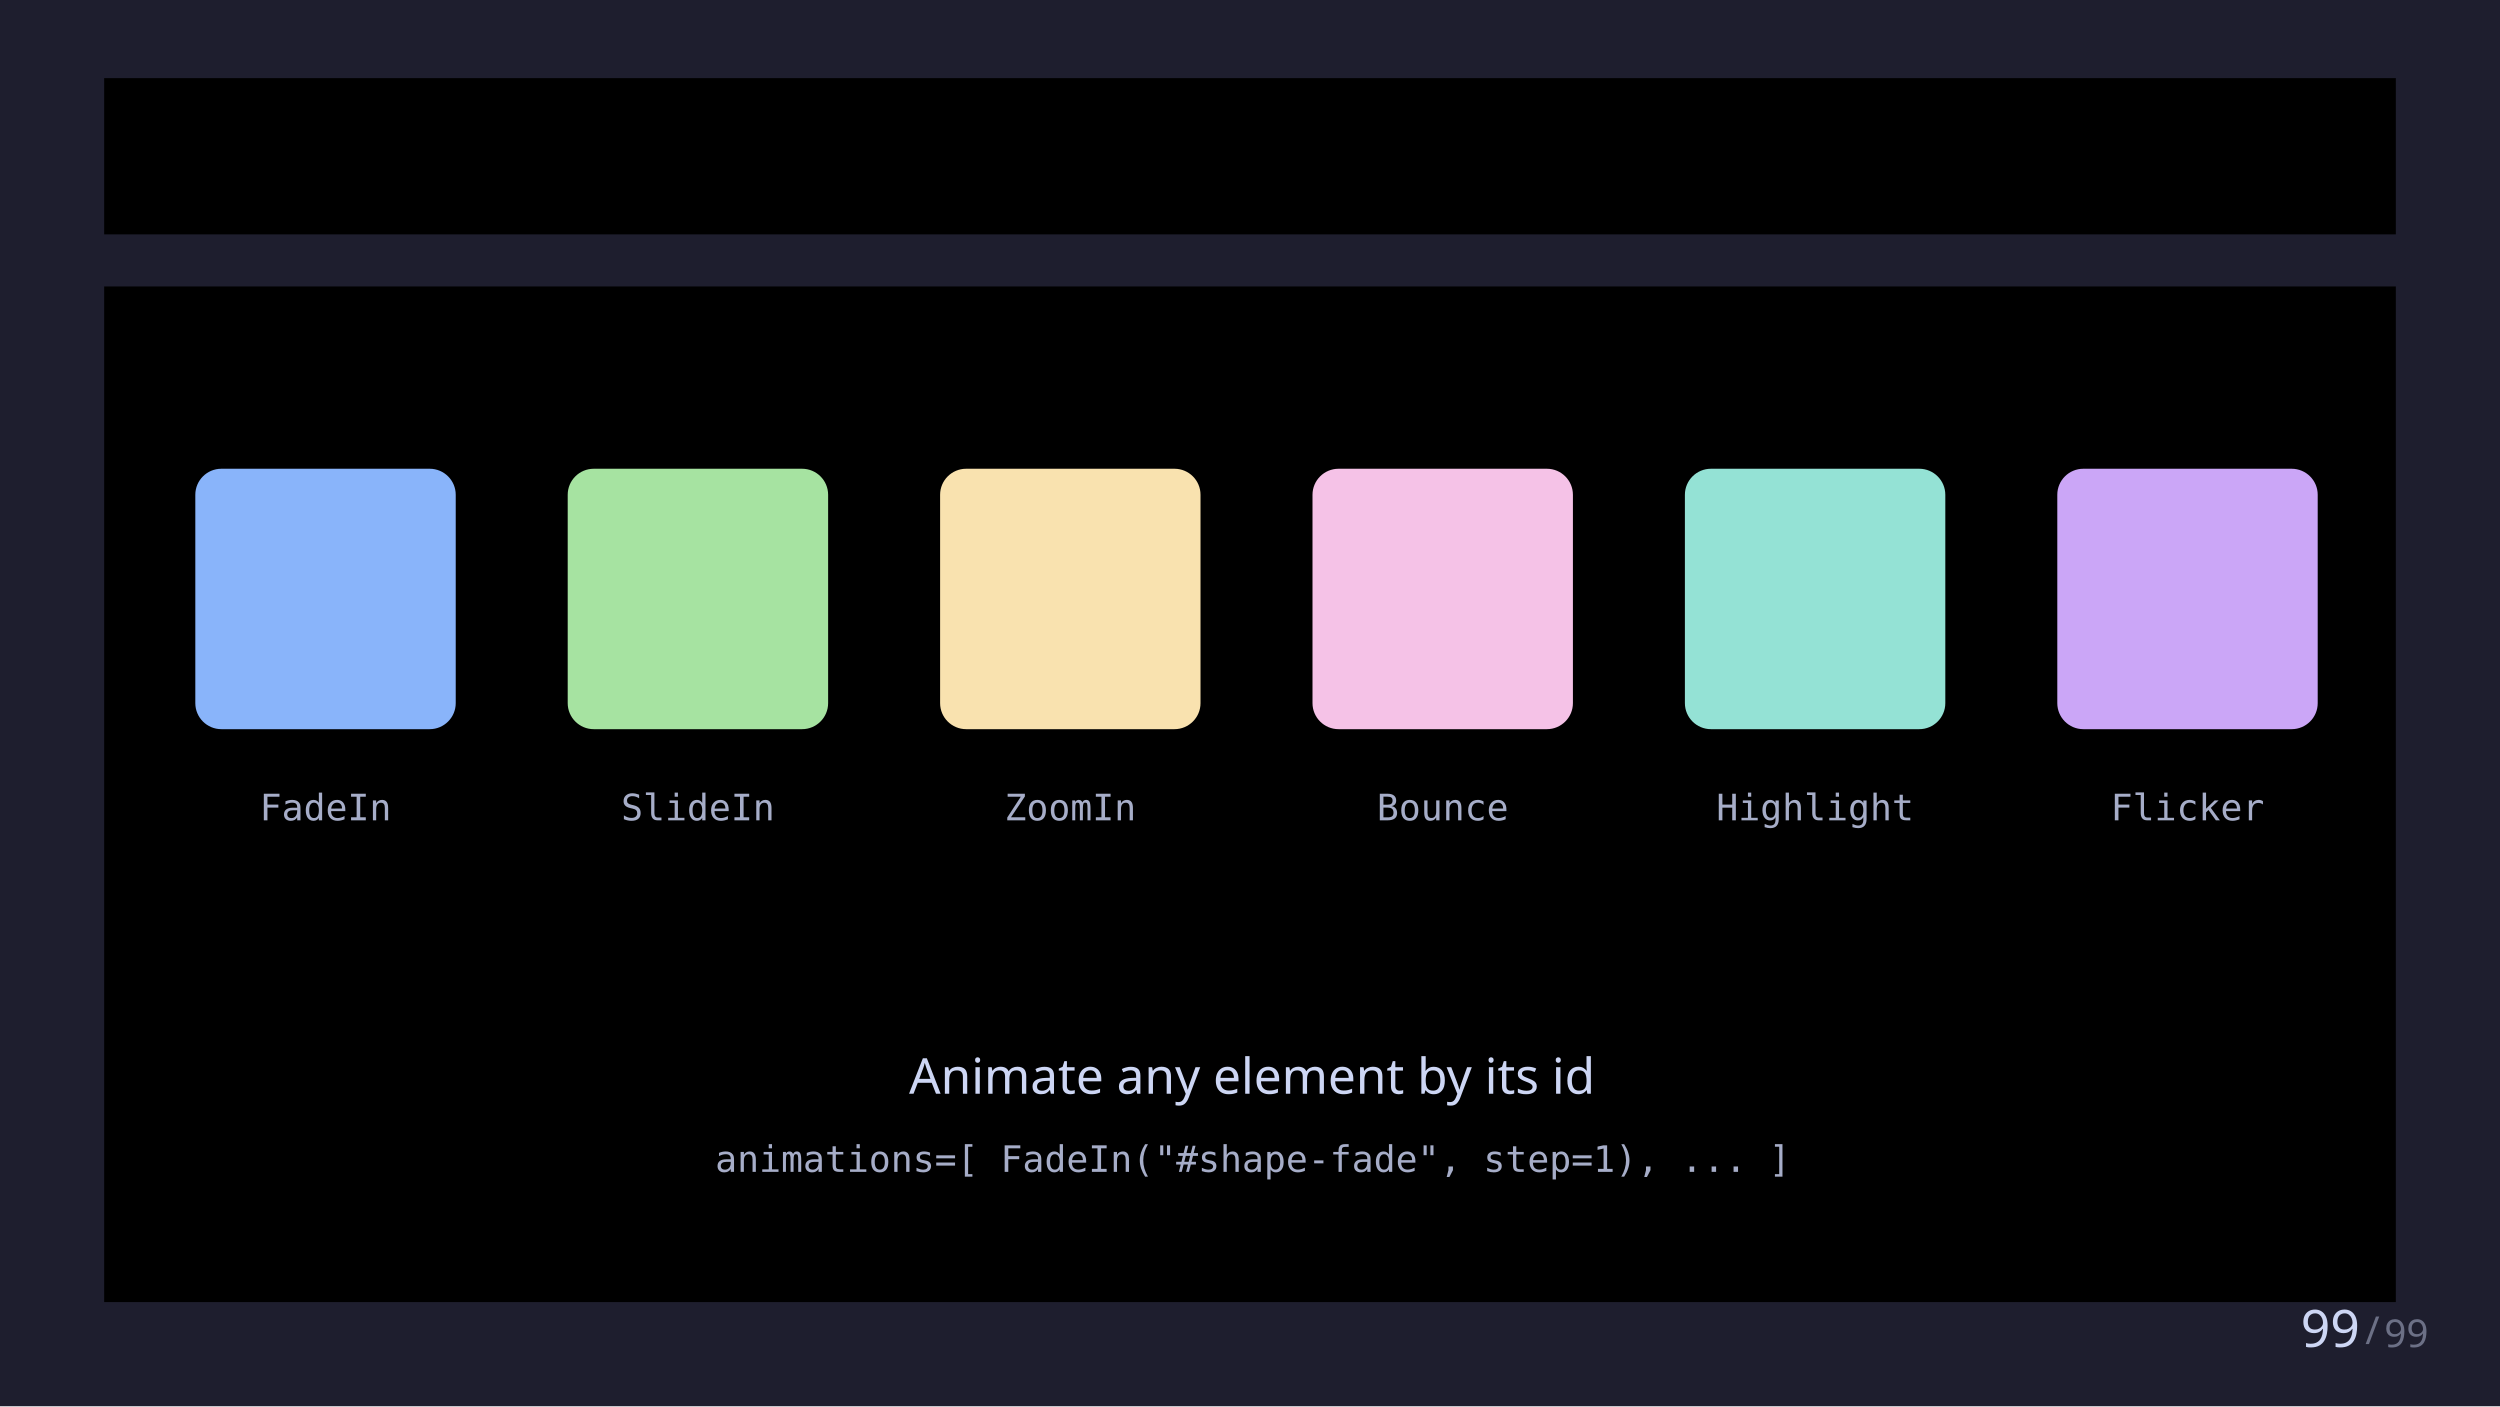
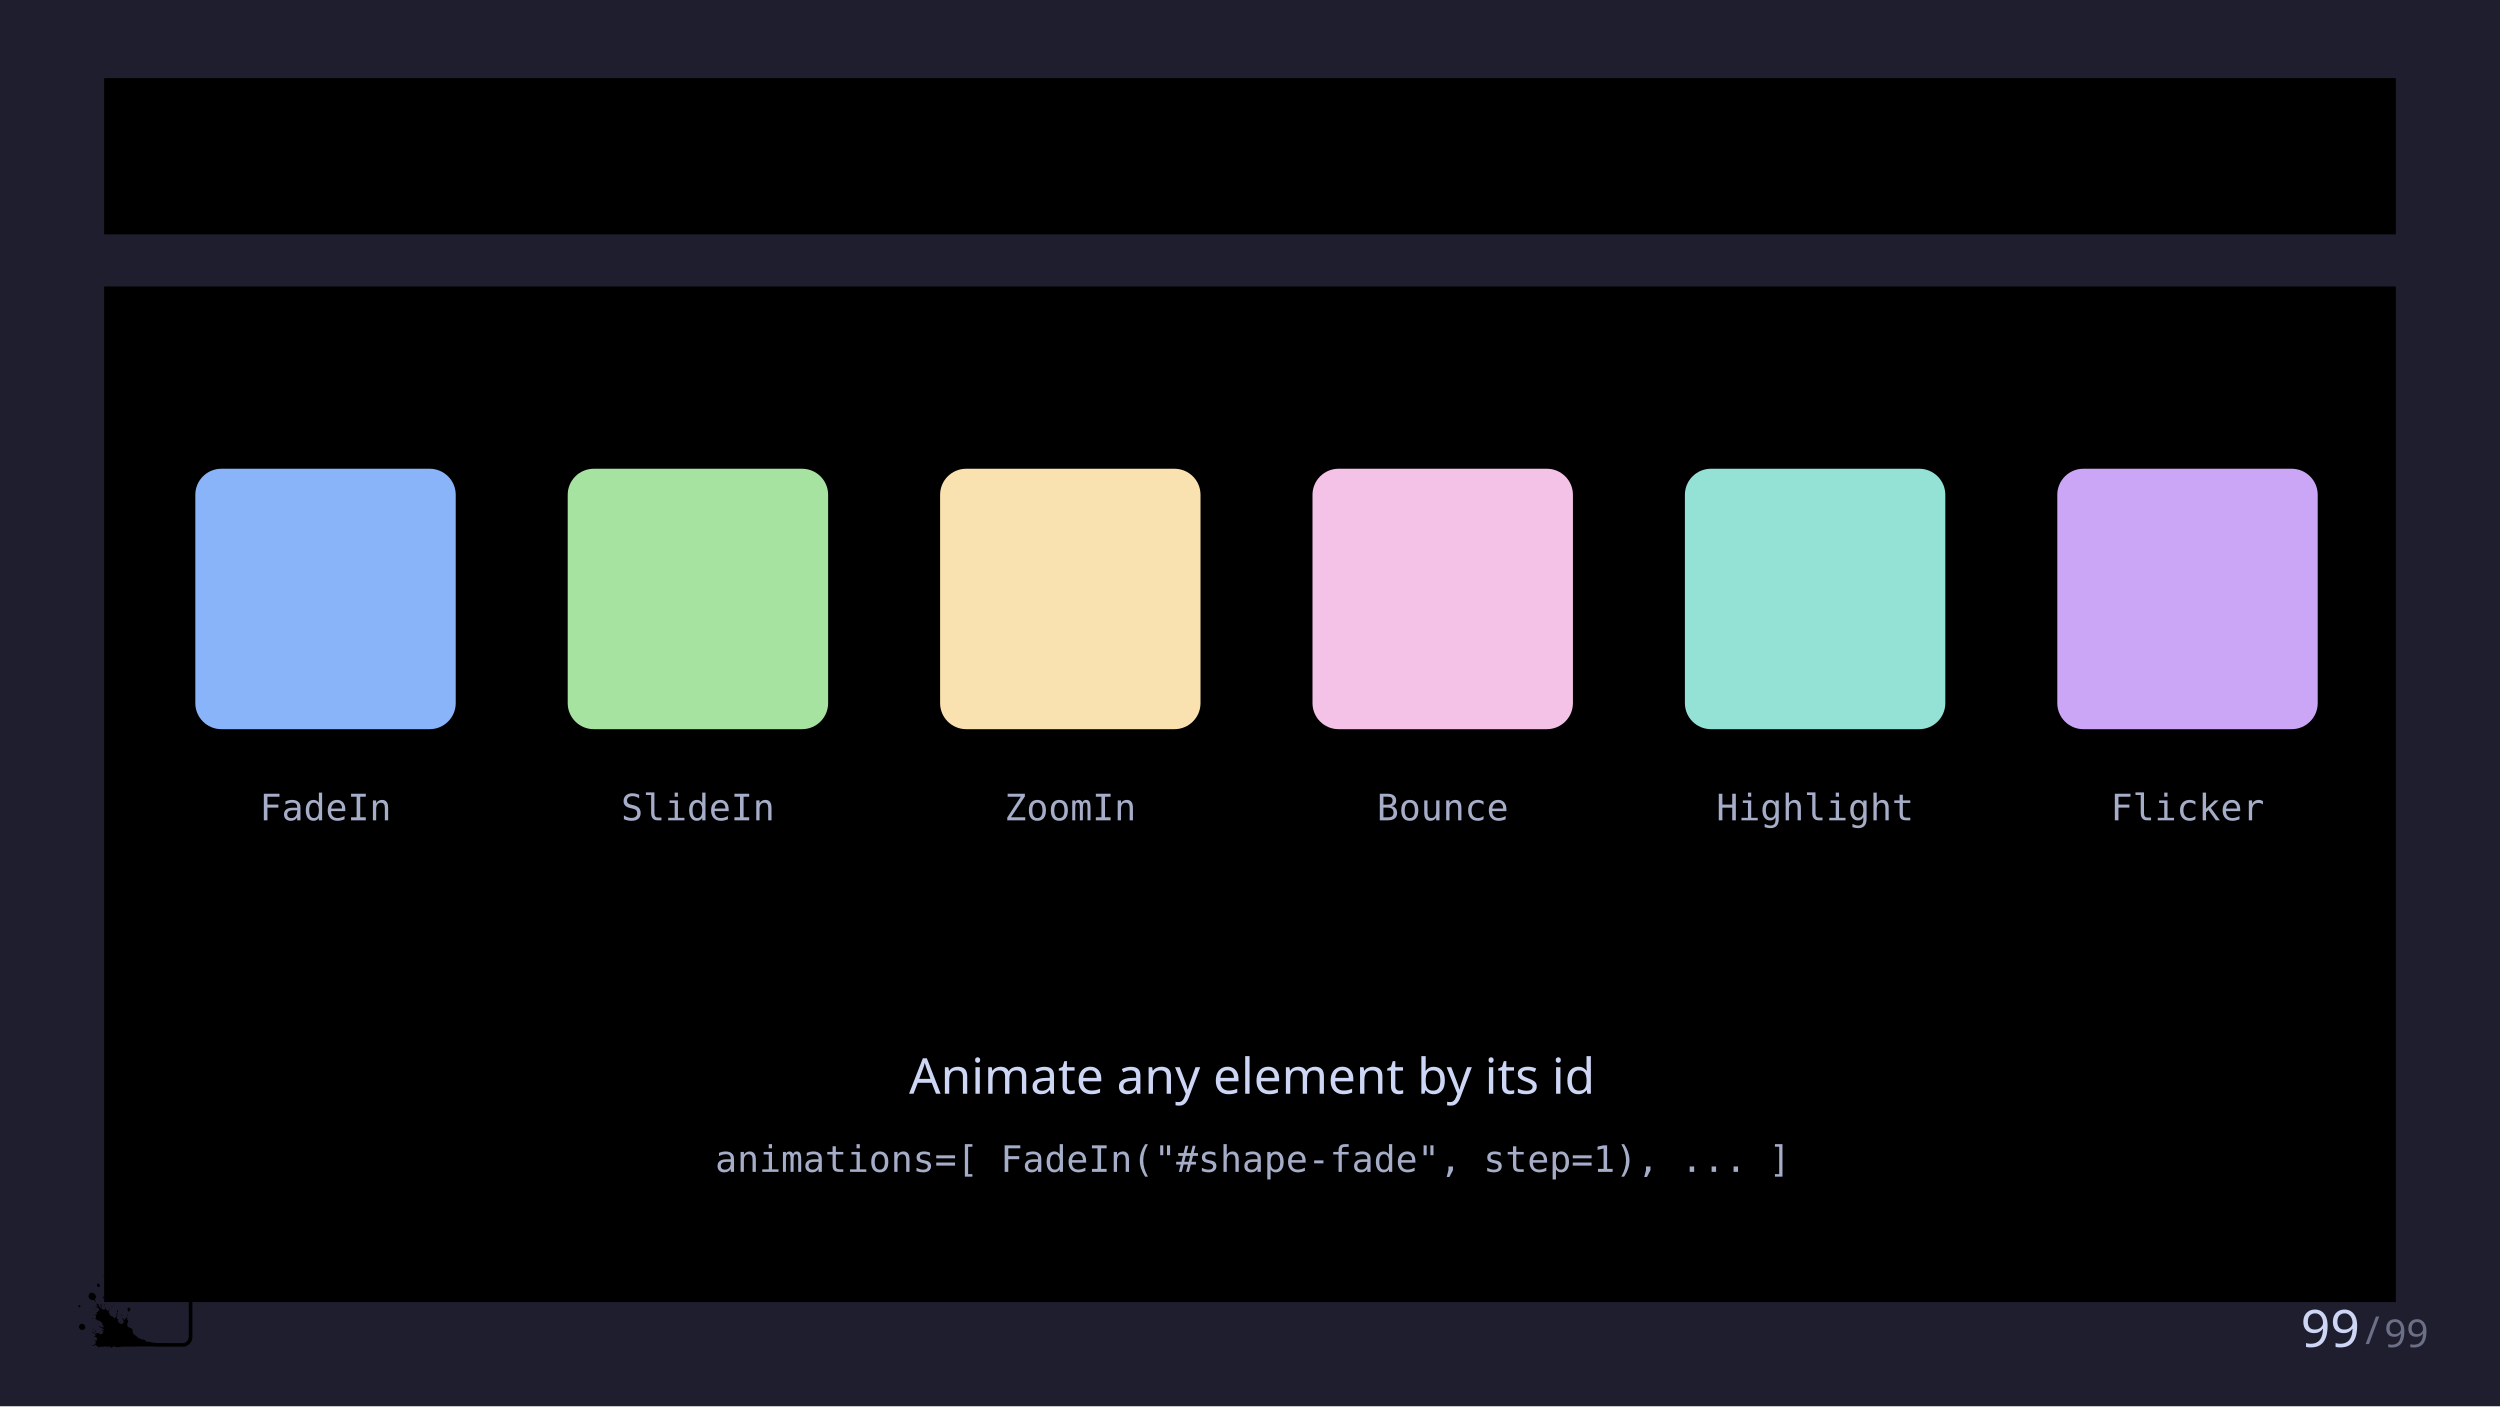
<svg xmlns="http://www.w3.org/2000/svg" xmlns:ns1="urn:inkflow" ns1:parent="local:content" viewBox="0 0 1920 1080" width="1920" height="1080" version="1.1" id="svg12">
-   <g ns1:layout-src="./base" ns1:layout-hash="d40175e7">
+   <g ns1:layout-src="./base" ns1:layout-hash="0e0184e9">
    <defs />
    <rect width="1920" height="1080" class="inkflow-fill-bg" />
  </g>
-   <g ns1:layout-src="builtin:numbered" ns1:layout-hash="2b667c1b">
+   <g ns1:layout-src="builtin:numbered" ns1:layout-hash="6a4a92fb">
    <defs />
    <text id="zone-slide-number" x="1812.359" y="1034.438" class="inkflow-fill-text-muted inkflow-fill-text inkflow-fill-code-text" text-anchor="end" font-size="39.664px" font-family="sans-serif" style="stroke-width: 1.417">99</text>
    <text id="zone-slide-total" x="1831.157" y="1034.58" class="inkflow-fill-text-muted inkflow-fill-grey" font-size="29.64px" font-family="sans-serif" style="stroke-width: 1.059">99</text>
    <text id="text1" x="1816.518" y="1032.25" class="inkflow-fill-text-muted inkflow-fill-grey" font-size="29.64px" font-family="sans-serif" style="stroke-width: 1.059">/</text>
  </g>
-   <g ns1:layout-src="local:content" ns1:layout-hash="ce9151cd">
+   <g ns1:layout-src="local:content" ns1:layout-hash="4d847c33">
    <defs />
    <rect id="zone-title" x="80" y="60" width="1760" height="120" />
    <rect id="zone-content" x="80" y="220" width="1760" height="780" />
  </g>
  <defs id="defs6">
    <style id="inkflow-preview">.inkflow-fill-bg { fill: #1e1e2e; }
.inkflow-stroke-bg { stroke: #1e1e2e; }
.inkflow-fill-surface { fill: #313244; }
.inkflow-stroke-surface { stroke: #313244; }
.inkflow-fill-border { fill: #585b70; }
.inkflow-stroke-border { stroke: #585b70; }
.inkflow-fill-text { fill: #cdd6f4; }
.inkflow-stroke-text { stroke: #cdd6f4; }
.inkflow-fill-text-muted { fill: #a6adc8; }
.inkflow-stroke-text-muted { stroke: #a6adc8; }
.inkflow-fill-accent { fill: #cba6f7; }
.inkflow-stroke-accent { stroke: #cba6f7; }
.inkflow-fill-accent-fg { fill: #11111b; }
.inkflow-stroke-accent-fg { stroke: #11111b; }
.inkflow-fill-code-bg { fill: #181825; }
.inkflow-stroke-code-bg { stroke: #181825; }
.inkflow-fill-code-text { fill: #cdd6f4; }
.inkflow-stroke-code-text { stroke: #cdd6f4; }
.inkflow-fill-red { fill: #f38ba8; }
.inkflow-stroke-red { stroke: #f38ba8; }
.inkflow-fill-orange { fill: #fab387; }
.inkflow-stroke-orange { stroke: #fab387; }
.inkflow-fill-yellow { fill: #f9e2af; }
.inkflow-stroke-yellow { stroke: #f9e2af; }
.inkflow-fill-green { fill: #a6e3a1; }
.inkflow-stroke-green { stroke: #a6e3a1; }
.inkflow-fill-teal { fill: #94e2d5; }
.inkflow-stroke-teal { stroke: #94e2d5; }
.inkflow-fill-blue { fill: #89b4fa; }
.inkflow-stroke-blue { stroke: #89b4fa; }
.inkflow-fill-purple { fill: #cba6f7; }
.inkflow-stroke-purple { stroke: #cba6f7; }
.inkflow-fill-pink { fill: #f5c2e7; }
.inkflow-stroke-pink { stroke: #f5c2e7; }
.inkflow-fill-grey { fill: #6c7086; }
.inkflow-stroke-grey { stroke: #6c7086; }</style>
  </defs>
  <g id="g7">
    <rect id="shape-fade" x="150" y="360" width="200" height="200" rx="20" class="inkflow-fill-blue" />
    <text x="250" y="630" text-anchor="middle" font-family="monospace" font-size="28" class="inkflow-fill-text-muted" id="text5">FadeIn</text>
  </g>
  <g id="g8">
    <rect id="shape-slide" x="436" y="360" width="200" height="200" rx="20" class="inkflow-fill-green" />
    <text x="536" y="630" text-anchor="middle" font-family="monospace" font-size="28" class="inkflow-fill-text-muted" id="text6">SlideIn</text>
  </g>
  <g id="g9">
    <rect id="shape-zoom" x="722" y="360" width="200" height="200" rx="20" class="inkflow-fill-yellow" />
    <text x="822" y="630" text-anchor="middle" font-family="monospace" font-size="28" class="inkflow-fill-text-muted" id="text7">ZoomIn</text>
  </g>
  <g id="g10">
    <rect id="shape-bounce" x="1008" y="360" width="200" height="200" rx="20" class="inkflow-fill-pink" />
    <text x="1108" y="630" text-anchor="middle" font-family="monospace" font-size="28" class="inkflow-fill-text-muted" id="text8">Bounce</text>
  </g>
  <g id="g11">
    <rect id="shape-highlight" x="1294" y="360" width="200" height="200" rx="20" class="inkflow-fill-teal" />
    <text x="1394" y="630" text-anchor="middle" font-family="monospace" font-size="28" class="inkflow-fill-text-muted" id="text9">Highlight</text>
  </g>
  <g id="g12">
    <rect id="shape-flicker" x="1580" y="360" width="200" height="200" rx="20" class="inkflow-fill-purple" />
    <text x="1680" y="630" text-anchor="middle" font-family="monospace" font-size="28" class="inkflow-fill-text-muted" id="text10">Flicker</text>
  </g>
  <text x="961.577" y="840" text-anchor="middle" font-family="sans-serif" font-size="38px" class="inkflow-fill-text" id="text11">Animate any element by its id</text>
  <text x="962.256" y="900" text-anchor="middle" font-family="monospace" font-size="28px" class="inkflow-fill-text-muted" id="text12">animations=[ FadeIn("#shape-fade", step=1), ... ]</text>
+   <g ns1:overlay-src="footer" ns1:overlay-hash="f664c57d">
+     <defs />
+     <g class="inkflow-demo-logo-mark" transform="matrix(0.7161682,0,0,0.7161682,43.00572,966.5546)" id="demo-logo-mark">
+       <g transform="translate(-148.5314,-96.87841)">
+         <g transform="translate(3.746808,2.274717)">
+           <path style="fill-opacity:1;stroke-width:0.372" d="m 203.569,189.978 c -0.189,-0.105 -0.434,-0.191 -0.544,-0.191 h -0.201 l 0.036,-0.375 c 0.048,-0.499 -0.137,-0.658 -0.611,-0.527 -0.191,0.053 -0.516,0.076 -0.721,0.051 -0.281,-0.034 -0.516,0.028 -0.954,0.25 l -0.582,0.295 -0.288,-0.167 c -0.858,-0.497 -0.907,-0.511 -1.749,-0.51 -0.46,3.7e-4 -1.081,0.066 -1.379,0.146 -0.298,0.08 -0.665,0.146 -0.816,0.147 -0.211,7.4e-4 -0.323,0.085 -0.486,0.361 l -0.212,0.36 -0.154,-0.237 c -0.085,-0.13 -0.248,-0.334 -0.364,-0.452 l -0.211,-0.215 -0.528,0.14 c -0.29,0.077 -0.763,0.141 -1.052,0.142 -0.38,7.4e-4 -0.64,0.069 -0.943,0.247 -0.231,0.135 -0.629,0.274 -0.885,0.31 l -0.466,0.064 -0.363,-0.344 c -0.2,-0.189 -0.585,-0.494 -0.856,-0.677 -0.271,-0.184 -0.722,-0.545 -1.003,-0.803 -0.359,-0.33 -0.594,-0.469 -0.79,-0.469 -0.652,0 -1.99,0.215 -2.527,0.405 -0.97,0.345 -2.362,0.082 -1.633,-0.308 0.11,-0.059 0.542,-0.17 0.96,-0.247 1.612,-0.297 2.119,-0.44 2.452,-0.694 0.488,-0.373 0.58,-0.629 0.441,-1.232 -0.178,-0.773 -0.148,-0.949 0.23,-1.327 0.454,-0.454 0.444,-0.677 -0.043,-0.925 -0.213,-0.109 -0.415,-0.243 -0.45,-0.299 -0.098,-0.158 -0.75,-0.459 -1.154,-0.532 -0.201,-0.036 -0.392,-0.109 -0.424,-0.161 -0.109,-0.177 0.784,-0.093 1.233,0.115 0.244,0.113 0.731,0.227 1.083,0.254 l 0.64,0.048 0.285,-0.301 c 0.393,-0.415 0.465,-1.123 0.17,-1.687 -0.115,-0.221 -0.209,-0.579 -0.209,-0.797 0,-0.596 -0.287,-0.802 -1.542,-1.108 -0.79,-0.193 -1.118,-0.322 -1.329,-0.524 -0.404,-0.387 -0.365,-0.509 0.139,-0.431 0.23,0.036 0.515,0.117 0.634,0.181 0.118,0.064 0.329,0.117 0.468,0.117 0.29,0 0.329,-0.196 0.119,-0.599 -0.112,-0.214 -0.112,-0.284 6e-4,-0.437 0.173,-0.237 0.171,-0.773 -0.005,-1.11 -0.216,-0.416 -0.544,-0.671 -1.289,-1.004 -1.102,-0.492 -2.597,-1.555 -2.472,-1.757 0.089,-0.144 0.518,-0.151 0.605,-0.009 0.036,0.058 0.338,0.236 0.67,0.396 0.333,0.16 1.018,0.599 1.523,0.976 0.504,0.377 1.09,0.737 1.3,0.8 l 0.383,0.115 0.26,-0.17 c 0.143,-0.094 0.348,-0.369 0.456,-0.613 l 0.196,-0.443 -0.18,-0.214 c -0.099,-0.117 0.05,-0.003 0.332,0.254 l 0.513,0.468 h 0.408 c 0.224,0 0.531,-0.073 0.682,-0.162 0.151,-0.089 0.343,-0.136 0.425,-0.105 0.083,0.032 0.313,0.349 0.512,0.705 0.522,0.933 0.819,1.105 1.314,0.758 0.144,-0.101 0.423,-0.213 0.62,-0.249 0.197,-0.036 0.525,-0.197 0.727,-0.358 0.203,-0.161 0.446,-0.293 0.54,-0.293 0.221,0 0.353,-0.169 0.436,-0.557 0.036,-0.171 0.219,-0.525 0.405,-0.787 0.186,-0.262 0.339,-0.552 0.339,-0.644 0,-0.092 -0.166,-0.292 -0.368,-0.443 -0.367,-0.275 -0.784,-0.712 -0.951,-0.997 -0.063,-0.107 -0.025,-0.201 0.134,-0.33 0.333,-0.27 0.69,-0.22 1.175,0.166 0.335,0.266 0.463,0.319 0.566,0.233 0.303,-0.251 0.06,-0.973 -0.327,-0.973 -0.083,0 -0.469,-0.308 -0.858,-0.685 -0.389,-0.377 -0.86,-0.751 -1.048,-0.83 -0.188,-0.08 -0.495,-0.259 -0.683,-0.4 -0.188,-0.14 -0.52,-0.303 -0.738,-0.361 -0.349,-0.093 -0.611,-0.253 -1.45,-0.883 -0.159,-0.119 -0.192,-0.217 -0.141,-0.418 0.102,-0.408 0.36,-0.327 1.235,0.388 l 0.797,0.651 0.425,-0.064 c 0.341,-0.051 0.475,-0.025 0.677,0.135 0.608,0.478 1.47,0.498 1.679,0.038 0.173,-0.379 -0.052,-1.099 -0.457,-1.461 -0.182,-0.162 -0.362,-0.439 -0.4,-0.614 -0.038,-0.175 -0.111,-0.344 -0.161,-0.375 -0.05,-0.031 -0.091,-0.28 -0.091,-0.554 0,-0.413 -0.05,-0.556 -0.295,-0.835 -0.176,-0.201 -0.295,-0.446 -0.295,-0.61 0,-0.327 -0.098,-0.461 -0.73,-1 -0.395,-0.336 -0.543,-0.405 -0.803,-0.375 l -0.319,0.037 -0.056,-0.352 c -0.083,-0.519 -0.349,-0.749 -0.962,-0.829 -0.289,-0.038 -0.678,-0.158 -0.863,-0.267 -0.268,-0.157 -0.434,-0.185 -0.804,-0.134 -0.579,0.08 -0.818,-0.039 -1.07,-0.534 -0.106,-0.208 -0.331,-0.495 -0.5,-0.637 l -0.307,-0.259 h -0.788 c -0.561,0 -0.777,-0.033 -0.75,-0.116 0.045,-0.135 0.183,-0.218 0.686,-0.416 0.236,-0.093 0.455,-0.288 0.626,-0.559 l 0.263,-0.417 -0.069,-0.452 c -0.038,-0.249 -0.076,-0.723 -0.086,-1.053 -0.019,-0.7 -0.102,-0.826 -0.852,-1.299 -0.6,-0.379 -0.985,-0.701 -0.985,-0.825 0,-0.19 0.477,-0.057 0.94,0.262 0.274,0.189 0.635,0.37 0.801,0.404 l 0.303,0.061 0.504,-0.768 c 0.277,-0.423 0.504,-0.862 0.504,-0.977 0,-0.115 -0.155,-0.427 -0.345,-0.694 -0.407,-0.572 -0.445,-0.785 -0.123,-0.686 0.122,0.037 0.425,0.092 0.673,0.121 l 0.452,0.053 0.213,-0.27 c 0.117,-0.149 0.213,-0.363 0.213,-0.475 0,-0.124 0.238,-0.426 0.605,-0.767 l 0.605,-0.562 -0.056,-0.622 c -0.045,-0.5 -0.104,-0.661 -0.297,-0.82 -0.132,-0.109 -0.298,-0.309 -0.368,-0.445 -0.571,-1.105 -1.749,-1.704 -1.938,-0.984 -0.065,0.247 -0.136,0.246 -0.451,-0.002 -0.402,-0.316 -0.678,-0.831 -0.603,-1.127 0.052,-0.207 0.105,-0.244 0.274,-0.191 0.116,0.036 0.338,0.173 0.495,0.304 0.385,0.322 0.929,0.286 1.131,-0.075 0.194,-0.347 0.09,-0.68 -0.382,-1.225 -0.216,-0.25 -0.393,-0.529 -0.393,-0.621 -3e-5,-0.091 -0.091,-0.406 -0.202,-0.698 -0.128,-0.337 -0.168,-0.566 -0.108,-0.625 0.158,-0.158 0.705,0.027 0.974,0.329 0.196,0.22 0.34,0.286 0.625,0.286 0.492,0 0.68,0.205 0.68,0.744 0,0.579 0.263,1.24 0.822,2.069 1.006,1.491 1.126,1.597 1.598,1.418 0.414,-0.157 0.521,-0.114 0.729,0.293 0.109,0.214 0.471,0.609 0.804,0.879 l 0.606,0.49 0.995,-0.022 c 0.556,-0.013 1.092,-0.075 1.215,-0.143 0.142,-0.078 0.274,-0.308 0.374,-0.652 l 0.154,-0.531 -0.152,-0.365 c -0.169,-0.405 -0.21,-1.621 -0.054,-1.621 0.054,0 0.099,0.095 0.099,0.21 0,0.115 0.083,0.348 0.185,0.517 0.102,0.169 0.214,0.551 0.25,0.849 0.175,1.443 0.467,1.964 1.472,2.63 0.923,0.611 1.679,0.515 1.898,-0.242 0.127,-0.438 0.691,-1.305 0.85,-1.305 0.051,0 0.068,0.055 0.039,0.123 -0.029,0.068 -0.251,0.633 -0.492,1.255 -0.61,1.574 -0.662,2.1 -0.275,2.757 0.195,0.331 0.489,1.054 0.553,1.36 0.037,0.179 0.214,0.472 0.392,0.65 0.178,0.178 0.353,0.416 0.389,0.528 0.129,0.408 0.446,0.694 0.841,0.761 0.215,0.036 0.553,0.195 0.752,0.353 0.277,0.22 0.464,0.287 0.798,0.287 0.583,0 0.796,0.132 1.007,0.622 0.246,0.572 0.958,1.445 1.178,1.445 0.106,0 0.295,-0.175 0.452,-0.418 0.149,-0.23 0.481,-0.618 0.738,-0.862 0.347,-0.329 0.486,-0.545 0.539,-0.837 0.039,-0.217 0.136,-0.466 0.215,-0.554 0.105,-0.117 0.149,-0.453 0.164,-1.226 l 0.02,-1.065 0.218,-0.218 c 0.12,-0.12 0.245,-0.328 0.279,-0.462 0.045,-0.18 0.11,-0.23 0.25,-0.194 l 0.189,0.049 -0.001,0.752 -0.001,0.752 -0.403,0.738 -0.403,0.738 0.226,0.9 0.226,0.9 -0.124,0.674 -0.124,0.674 0.222,0.18 c 0.17,0.138 0.361,0.174 0.819,0.155 l 0.597,-0.025 0.031,0.21 c 0.017,0.115 -0.105,0.519 -0.271,0.897 -0.391,0.891 -0.392,1.268 -0.006,1.639 0.162,0.156 0.295,0.353 0.295,0.44 0,0.285 0.297,0.587 0.693,0.705 0.292,0.087 0.391,0.169 0.392,0.323 0.002,0.236 0.683,0.846 0.945,0.846 0.095,0 0.314,-0.051 0.487,-0.114 l 0.315,-0.114 0.323,0.23 0.323,0.23 0.288,-0.165 c 0.158,-0.091 0.358,-0.165 0.444,-0.165 0.086,0 0.339,-0.107 0.563,-0.239 0.525,-0.308 0.939,-1.038 0.939,-1.658 0,-0.519 -0.242,-1.266 -0.447,-1.381 -0.094,-0.052 -0.144,-0.238 -0.144,-0.53 v -0.45 l -0.343,-0.314 -0.343,-0.314 -0.049,-0.807 c -0.04,-0.657 -0.022,-0.807 0.093,-0.807 0.201,0 0.798,0.817 0.995,1.361 0.297,0.819 0.619,1.495 0.713,1.495 0.05,0 0.119,-0.137 0.152,-0.304 0.1,-0.499 0.415,-0.838 0.997,-1.074 0.401,-0.163 0.648,-0.351 0.937,-0.714 0.216,-0.271 0.393,-0.535 0.393,-0.585 0,-0.051 0.112,-0.336 0.248,-0.634 0.283,-0.619 0.525,-0.678 0.672,-0.164 0.067,0.234 0.035,0.529 -0.128,1.167 -0.123,0.483 -0.19,0.961 -0.155,1.102 0.068,0.272 0.418,0.783 0.872,1.275 0.24,0.26 0.279,0.368 0.227,0.629 -0.035,0.173 -0.015,0.493 0.043,0.71 l 0.106,0.395 -0.193,0.261 c -0.294,0.398 -0.709,1.256 -0.709,1.467 0,0.103 -0.067,0.243 -0.148,0.311 -0.196,0.162 -0.187,0.288 0.06,0.853 0.127,0.29 0.203,0.658 0.195,0.942 -0.007,0.256 0.039,0.567 0.103,0.689 0.064,0.123 0.145,0.289 0.181,0.371 0.036,0.081 0.2,0.214 0.366,0.295 0.165,0.081 0.34,0.236 0.387,0.345 0.065,0.147 0.211,0.209 0.579,0.247 0.366,0.037 0.599,0.135 0.908,0.383 l 0.415,0.333 0.455,-0.062 0.455,-0.062 0.539,0.566 c 0.317,0.332 0.702,0.891 0.935,1.353 l 0.395,0.788 -0.054,0.832 -0.054,0.832 0.346,0.767 c 0.19,0.422 0.412,0.987 0.492,1.257 0.153,0.516 0.431,0.793 0.796,0.793 0.122,0 0.468,0.218 0.781,0.492 0.309,0.271 0.614,0.492 0.677,0.492 0.063,0 0.238,0.129 0.389,0.287 0.151,0.158 0.392,0.316 0.535,0.351 0.44,0.108 0.676,0.32 0.741,0.664 0.086,0.459 0.293,0.72 0.814,1.026 0.323,0.189 0.57,0.259 0.879,0.247 0.359,-0.014 0.456,0.024 0.59,0.229 0.24,0.366 0.652,0.58 2.011,1.042 l 1.231,0.418 0.923,-0.006 c 1.105,-0.007 1.72,0.199 1.896,0.638 0.06,0.151 0.15,0.363 0.2,0.471 0.093,0.204 1.187,0.917 1.707,1.113 0.78,0.294 1.656,0.42 2.16,0.311 l 0.498,-0.108 0.884,0.303 c 0.899,0.308 2.858,0.57 3.527,0.472 0.194,-0.029 0.465,0.037 0.753,0.181 0.875,0.439 2.122,0.473 17.484,0.479 l 14.179,0.005 0.64,-0.181 c 2.758,-0.779 4.717,-3.139 5.027,-6.057 0.067,-0.63 0.09,-9.087 0.07,-25.123 l -0.031,-24.173 -0.177,-0.591 c -0.725,-2.421 -2.422,-4.112 -4.866,-4.851 l -0.565,-0.171 -33.675,-0.028 c -24.105,-0.02 -33.912,0.003 -34.508,0.08 -2.34,0.305 -4.216,1.629 -5.228,3.69 -0.671,1.366 -0.707,1.604 -0.758,5.071 l -0.046,3.102 -0.184,0.36 c -0.634,1.242 -2.429,1.297 -3.25,0.1 l -0.237,-0.346 -0.03,-3.06 c -0.034,-3.399 0.033,-4.154 0.486,-5.521 1.311,-3.951 4.686,-6.722 8.8,-7.227 1.177,-0.144 67.306,-0.152 68.68,-0.008 4.075,0.427 7.556,3.237 8.842,7.136 0.596,1.807 0.562,0.146 0.562,27.324 v 24.961 l -0.18,0.817 c -0.444,2.02 -1.208,3.581 -2.495,5.097 -1.136,1.339 -3.288,2.65 -5.202,3.17 l -0.985,0.267 -14.228,-7.5e-4 c -15.013,-0.001 -19.266,-0.051 -19.724,-0.232 -0.435,-0.172 -3.852,-0.147 -3.998,0.029 -0.204,0.246 -0.558,0.263 -1.042,0.049 l -0.464,-0.205 -1.393,0.056 c -0.766,0.031 -1.459,0.06 -1.54,0.066 -0.081,0.006 -0.281,0.012 -0.443,0.014 -0.162,0.002 -0.561,0.006 -0.886,0.01 -0.325,0.004 -1.078,-0.029 -1.674,-0.073 -0.901,-0.066 -1.164,-0.052 -1.563,0.084 -0.283,0.097 -0.566,0.134 -0.689,0.091 -0.115,-0.04 -0.786,-0.08 -1.49,-0.089 -0.704,-0.009 -1.494,-0.051 -1.756,-0.092 -0.332,-0.052 -0.727,-0.022 -1.31,0.1 l -0.834,0.175 -1.644,-0.077 c -1.951,-0.091 -3.185,-0.091 -5.214,0.002 l -1.502,0.069 -0.257,-0.168 c -0.214,-0.14 -0.324,-0.151 -0.664,-0.063 -1.156,0.298 -3.467,0.35 -4.346,0.097 -0.349,-0.101 -0.97,0.074 -1.889,0.531 l -0.609,0.303 -0.355,-0.311 c -0.195,-0.171 -0.413,-0.311 -0.485,-0.311 -0.072,0 -0.301,0.136 -0.51,0.301 -0.262,0.208 -0.441,0.282 -0.58,0.24 -0.429,-0.132 -1.009,-0.163 -1.481,-0.079 -0.668,0.119 -0.771,0.082 -1.021,-0.362 -0.249,-0.442 -0.464,-0.542 -0.854,-0.394 -0.167,0.064 -0.542,0.079 -0.949,0.039 l -0.672,-0.066 -0.467,0.467 c -0.441,0.441 -1.208,0.846 -1.58,0.833 -0.093,-0.003 -0.323,-0.092 -0.512,-0.197 z m -15.8,-16.388 c -0.214,-0.131 -0.487,-0.402 -0.608,-0.601 -0.12,-0.199 -0.445,-0.592 -0.723,-0.873 -0.539,-0.546 -0.709,-1.046 -0.378,-1.115 0.182,-0.038 1.206,1.258 1.574,1.991 0.11,0.22 0.292,0.499 0.404,0.621 0.255,0.278 0.216,0.274 -0.269,-0.024 z m 5.361,-0.45 c 0,-0.057 0.044,-0.077 0.099,-0.043 0.054,0.034 0.099,0.08 0.099,0.104 0,0.024 -0.044,0.043 -0.099,0.043 -0.054,0 -0.099,-0.047 -0.099,-0.104 z m -21.17,-2.006 c -0.679,-0.188 -0.992,-0.384 -1.537,-0.96 -1.306,-1.381 -1.292,-3.503 0.032,-4.757 0.515,-0.488 1.451,-0.836 2.243,-0.834 0.522,0.001 1.609,0.392 2.075,0.747 0.542,0.413 1.066,1.283 1.265,2.1 l 0.17,0.7 -0.163,0.491 c -0.107,0.321 -0.141,0.623 -0.099,0.872 l 0.064,0.38 -0.277,0.098 c -0.153,0.054 -0.497,0.28 -0.765,0.502 -0.848,0.703 -1.97,0.95 -3.008,0.662 z m 12.857,-1.393 c -0.085,-0.085 -0.155,-0.218 -0.155,-0.295 0,-0.204 0.334,-0.173 0.536,0.05 0.301,0.332 -0.061,0.565 -0.381,0.245 z m 40.632,-2.423 c 0.07,-0.209 0.355,-0.334 0.478,-0.21 0.062,0.062 0.083,0.16 0.046,0.219 -0.091,0.147 -0.574,0.139 -0.525,-0.009 z m -1.795,-0.672 c 0,-0.054 0.044,-0.099 0.099,-0.099 0.054,0 0.099,0.044 0.099,0.099 0,0.054 -0.044,0.099 -0.099,0.099 -0.054,0 -0.099,-0.044 -0.099,-0.099 z m -9.63,-4.254 c -0.17,-0.17 -0.149,-0.571 0.029,-0.571 0.081,0 0.148,0.011 0.148,0.025 0,0.014 0.041,0.169 0.092,0.345 0.098,0.34 -0.033,0.438 -0.269,0.201 z m -30.046,-3.14 c -0.38,-0.204 -0.541,-0.426 -0.46,-0.637 0.082,-0.213 0.33,-0.172 0.707,0.116 0.218,0.166 0.338,0.341 0.338,0.492 0,0.273 -0.119,0.279 -0.585,0.029 z m -2.992,-3.011 c -0.036,-0.036 -0.066,-0.125 -0.066,-0.197 0,-0.202 0.275,-0.156 0.394,0.066 0.088,0.164 0.075,0.197 -0.079,0.197 -0.101,0 -0.214,-0.03 -0.25,-0.066 z m 34.223,-2.5e-4 c -0.172,-0.069 -0.416,-0.565 -0.416,-0.845 0,-0.295 0.173,-0.468 0.468,-0.468 0.333,0 0.67,0.755 0.502,1.125 -0.11,0.242 -0.278,0.299 -0.554,0.188 z m 5.915,-0.492 c -0.099,-0.258 0.145,-1.236 0.363,-1.453 0.154,-0.154 0.222,-0.171 0.316,-0.077 0.094,0.094 0.094,0.216 0.001,0.564 -0.065,0.244 -0.119,0.529 -0.119,0.632 0,0.198 -0.243,0.498 -0.404,0.498 -0.052,0 -0.123,-0.074 -0.158,-0.164 z m -16.81,-0.492 c -0.035,-0.09 -0.017,-0.21 0.039,-0.266 0.07,-0.07 0.102,-0.019 0.102,0.164 0,0.304 -0.049,0.339 -0.14,0.102 z m 2.356,-2.199 c -0.034,-0.054 -0.014,-0.099 0.043,-0.099 0.057,0 0.104,0.044 0.104,0.099 0,0.054 -0.02,0.099 -0.043,0.099 -0.024,0 -0.071,-0.044 -0.104,-0.099 z m 3.657,-0.594 c 0.038,-0.299 0.004,-0.571 -0.102,-0.824 -0.227,-0.544 -0.208,-1.289 0.039,-1.536 0.444,-0.444 0.844,-0.051 0.96,0.944 l 0.047,0.403 -0.293,0.336 c -0.161,0.185 -0.386,0.513 -0.5,0.73 l -0.207,0.394 z m 11.835,-1.109 c -0.029,-0.449 -0.104,-0.71 -0.272,-0.947 -0.128,-0.18 -0.25,-0.488 -0.271,-0.685 -0.021,-0.197 -0.064,-0.524 -0.095,-0.727 -0.079,-0.519 0.005,-0.76 0.408,-1.174 0.431,-0.442 1.154,-0.719 1.464,-0.56 0.445,0.228 0.858,0.726 1.001,1.207 0.204,0.686 0.186,0.859 -0.162,1.543 l -0.307,0.604 -0.522,0.231 c -0.378,0.167 -0.607,0.354 -0.83,0.679 -0.169,0.246 -0.323,0.448 -0.341,0.448 -0.018,0 -0.051,-0.279 -0.072,-0.62 z m -35.044,-1.308 c -0.071,-0.086 -0.342,-0.263 -0.603,-0.396 -0.281,-0.142 -0.474,-0.307 -0.474,-0.404 0,-0.09 -0.1,-0.272 -0.222,-0.404 l -0.222,-0.24 0.517,0.316 c 0.284,0.174 0.517,0.348 0.517,0.388 0,0.04 0.159,0.258 0.352,0.484 0.194,0.226 0.332,0.412 0.307,0.412 -0.025,0 -0.103,-0.07 -0.174,-0.155 z m 15.312,-1.888 c 0.109,-0.614 0.159,-0.714 0.357,-0.714 0.105,0 0.19,0.024 0.19,0.052 0,0.106 -0.497,1.031 -0.554,1.031 -0.032,0 -0.029,-0.166 0.007,-0.369 z m 2.06,-0.186 c 0.034,-0.251 0.067,-0.639 0.072,-0.862 l 0.01,-0.405 0.141,0.64 c 0.144,0.655 0.076,1.083 -0.172,1.083 -0.079,0 -0.095,-0.14 -0.051,-0.457 z m -21.279,-1.291 c -0.264,-0.257 -0.345,-0.349 -0.179,-0.203 0.166,0.146 0.423,0.311 0.572,0.367 0.149,0.056 0.271,0.147 0.271,0.203 0,0.199 -0.191,0.093 -0.664,-0.367 z m 9.926,0.197 c -0.285,-0.624 -0.415,-1.16 -0.385,-1.588 0.018,-0.25 -0.03,-0.604 -0.106,-0.785 -0.11,-0.262 -0.115,-0.395 -0.024,-0.647 0.063,-0.174 0.115,-0.413 0.115,-0.531 0,-0.148 0.06,-0.215 0.194,-0.215 0.152,0 0.23,0.124 0.359,0.566 0.091,0.311 0.161,0.689 0.157,0.839 -0.004,0.15 0.084,0.479 0.195,0.731 0.163,0.368 0.191,0.573 0.141,1.046 -0.089,0.853 -0.396,1.13 -0.646,0.584 z m -23.754,-0.151 c -0.368,-0.305 -0.869,-0.955 -0.869,-1.129 0,-0.146 0.543,-0.701 0.962,-0.982 l 0.223,-0.15 0.409,0.283 c 0.666,0.461 0.966,0.81 0.966,1.124 0,0.156 -0.055,0.328 -0.123,0.383 -0.068,0.054 -0.284,0.233 -0.481,0.398 -0.422,0.352 -0.726,0.373 -1.088,0.074 z m 35.292,-1.153 0.025,-0.64 h 0.246 c 0.204,0 0.251,0.053 0.276,0.312 0.023,0.237 -0.043,0.391 -0.271,0.64 l -0.302,0.328 z m 7.459,0.246 c 0,-0.081 0.067,-0.148 0.148,-0.148 0.081,0 0.148,0.067 0.148,0.148 0,0.081 -0.067,0.148 -0.148,0.148 -0.081,0 -0.148,-0.067 -0.148,-0.148 z m -15.174,-1.304 c -0.244,-0.57 -0.298,-1.208 -0.109,-1.281 0.234,-0.09 0.443,0.241 0.525,0.832 0.137,0.989 -0.083,1.227 -0.417,0.449 z m 8.38,-1.146 c 0,-0.075 0.067,-0.191 0.148,-0.258 l 0.148,-0.123 v 0.258 c 0,0.164 -0.054,0.258 -0.148,0.258 -0.081,0 -0.148,-0.061 -0.148,-0.136 z m -8.665,-1.292 c 0,-0.081 0.044,-0.148 0.099,-0.148 0.054,0 0.099,0.067 0.099,0.148 0,0.081 -0.044,0.148 -0.099,0.148 -0.054,0 -0.099,-0.067 -0.099,-0.148 z m -9.446,-0.896 c -0.168,-0.141 -0.502,-0.561 -0.742,-0.931 -0.252,-0.389 -0.605,-0.786 -0.835,-0.938 l -0.399,-0.264 -1.009,0.066 -1.009,0.066 -0.591,-0.296 c -0.325,-0.163 -0.64,-0.297 -0.7,-0.299 -0.166,-0.005 -1.005,-0.773 -1.429,-1.31 -0.208,-0.263 -0.425,-0.663 -0.484,-0.89 -0.059,-0.227 -0.197,-0.636 -0.308,-0.91 -0.222,-0.55 -0.217,-0.588 0.263,-1.866 0.174,-0.462 0.385,-0.811 0.641,-1.058 0.241,-0.232 0.407,-0.497 0.447,-0.714 l 0.065,-0.345 h 0.469 c 0.258,0 0.787,-0.072 1.175,-0.159 l 0.705,-0.159 0.562,0.247 c 0.309,0.136 0.717,0.298 0.907,0.36 0.635,0.207 1.508,0.91 1.672,1.345 0.082,0.218 0.293,0.612 0.469,0.875 0.176,0.264 0.32,0.535 0.32,0.603 0,0.068 0.114,0.259 0.253,0.424 0.172,0.205 0.233,0.365 0.19,0.5 -0.035,0.109 -0.097,0.199 -0.139,0.199 -0.099,0 -0.305,0.453 -0.305,0.672 0,0.094 -0.205,0.516 -0.457,0.938 -0.616,1.036 -0.611,1.277 0.06,2.566 0.624,1.198 0.71,1.413 0.598,1.482 -0.048,0.029 -0.224,-0.062 -0.392,-0.204 z m 8.451,-4 c -0.117,-0.229 -0.297,-0.53 -0.401,-0.671 -0.149,-0.202 -0.168,-0.308 -0.091,-0.511 0.122,-0.322 0.489,-0.668 0.707,-0.668 0.237,0 0.9,0.761 0.841,0.966 -0.026,0.092 -0.103,0.366 -0.17,0.61 -0.23,0.835 -0.55,0.934 -0.886,0.274 z m -17.836,-11.058 c -0.307,-0.266 -0.365,-0.572 -0.099,-0.52 0.174,0.034 0.459,0.507 0.402,0.667 -0.017,0.048 -0.154,-0.018 -0.302,-0.146 z m -0.566,-0.933 c 0,-0.054 0.044,-0.099 0.099,-0.099 0.054,0 0.099,0.044 0.099,0.099 0,0.054 -0.044,0.099 -0.099,0.099 -0.054,0 -0.099,-0.044 -0.099,-0.099 z m 13.096,-0.003 c -0.081,-0.054 -0.333,-0.146 -0.56,-0.206 -0.227,-0.059 -0.475,-0.18 -0.553,-0.27 -0.245,-0.284 -0.668,-1.671 -0.597,-1.963 0.141,-0.586 0.411,-0.961 0.85,-1.18 0.662,-0.33 0.877,-0.29 1.524,0.287 0.312,0.278 0.602,0.537 0.644,0.574 0.135,0.12 0.258,1.592 0.152,1.824 -0.054,0.118 -0.228,0.291 -0.387,0.385 -0.159,0.094 -0.36,0.279 -0.446,0.41 -0.166,0.253 -0.382,0.301 -0.626,0.138 z m 5.355,-11.079 c -0.214,-0.327 -0.056,-0.734 0.285,-0.734 0.299,0 0.465,0.175 0.465,0.492 0,0.513 -0.473,0.666 -0.75,0.242 z" />
+         </g>
+       </g>
+     </g>
+   </g>
</svg>
